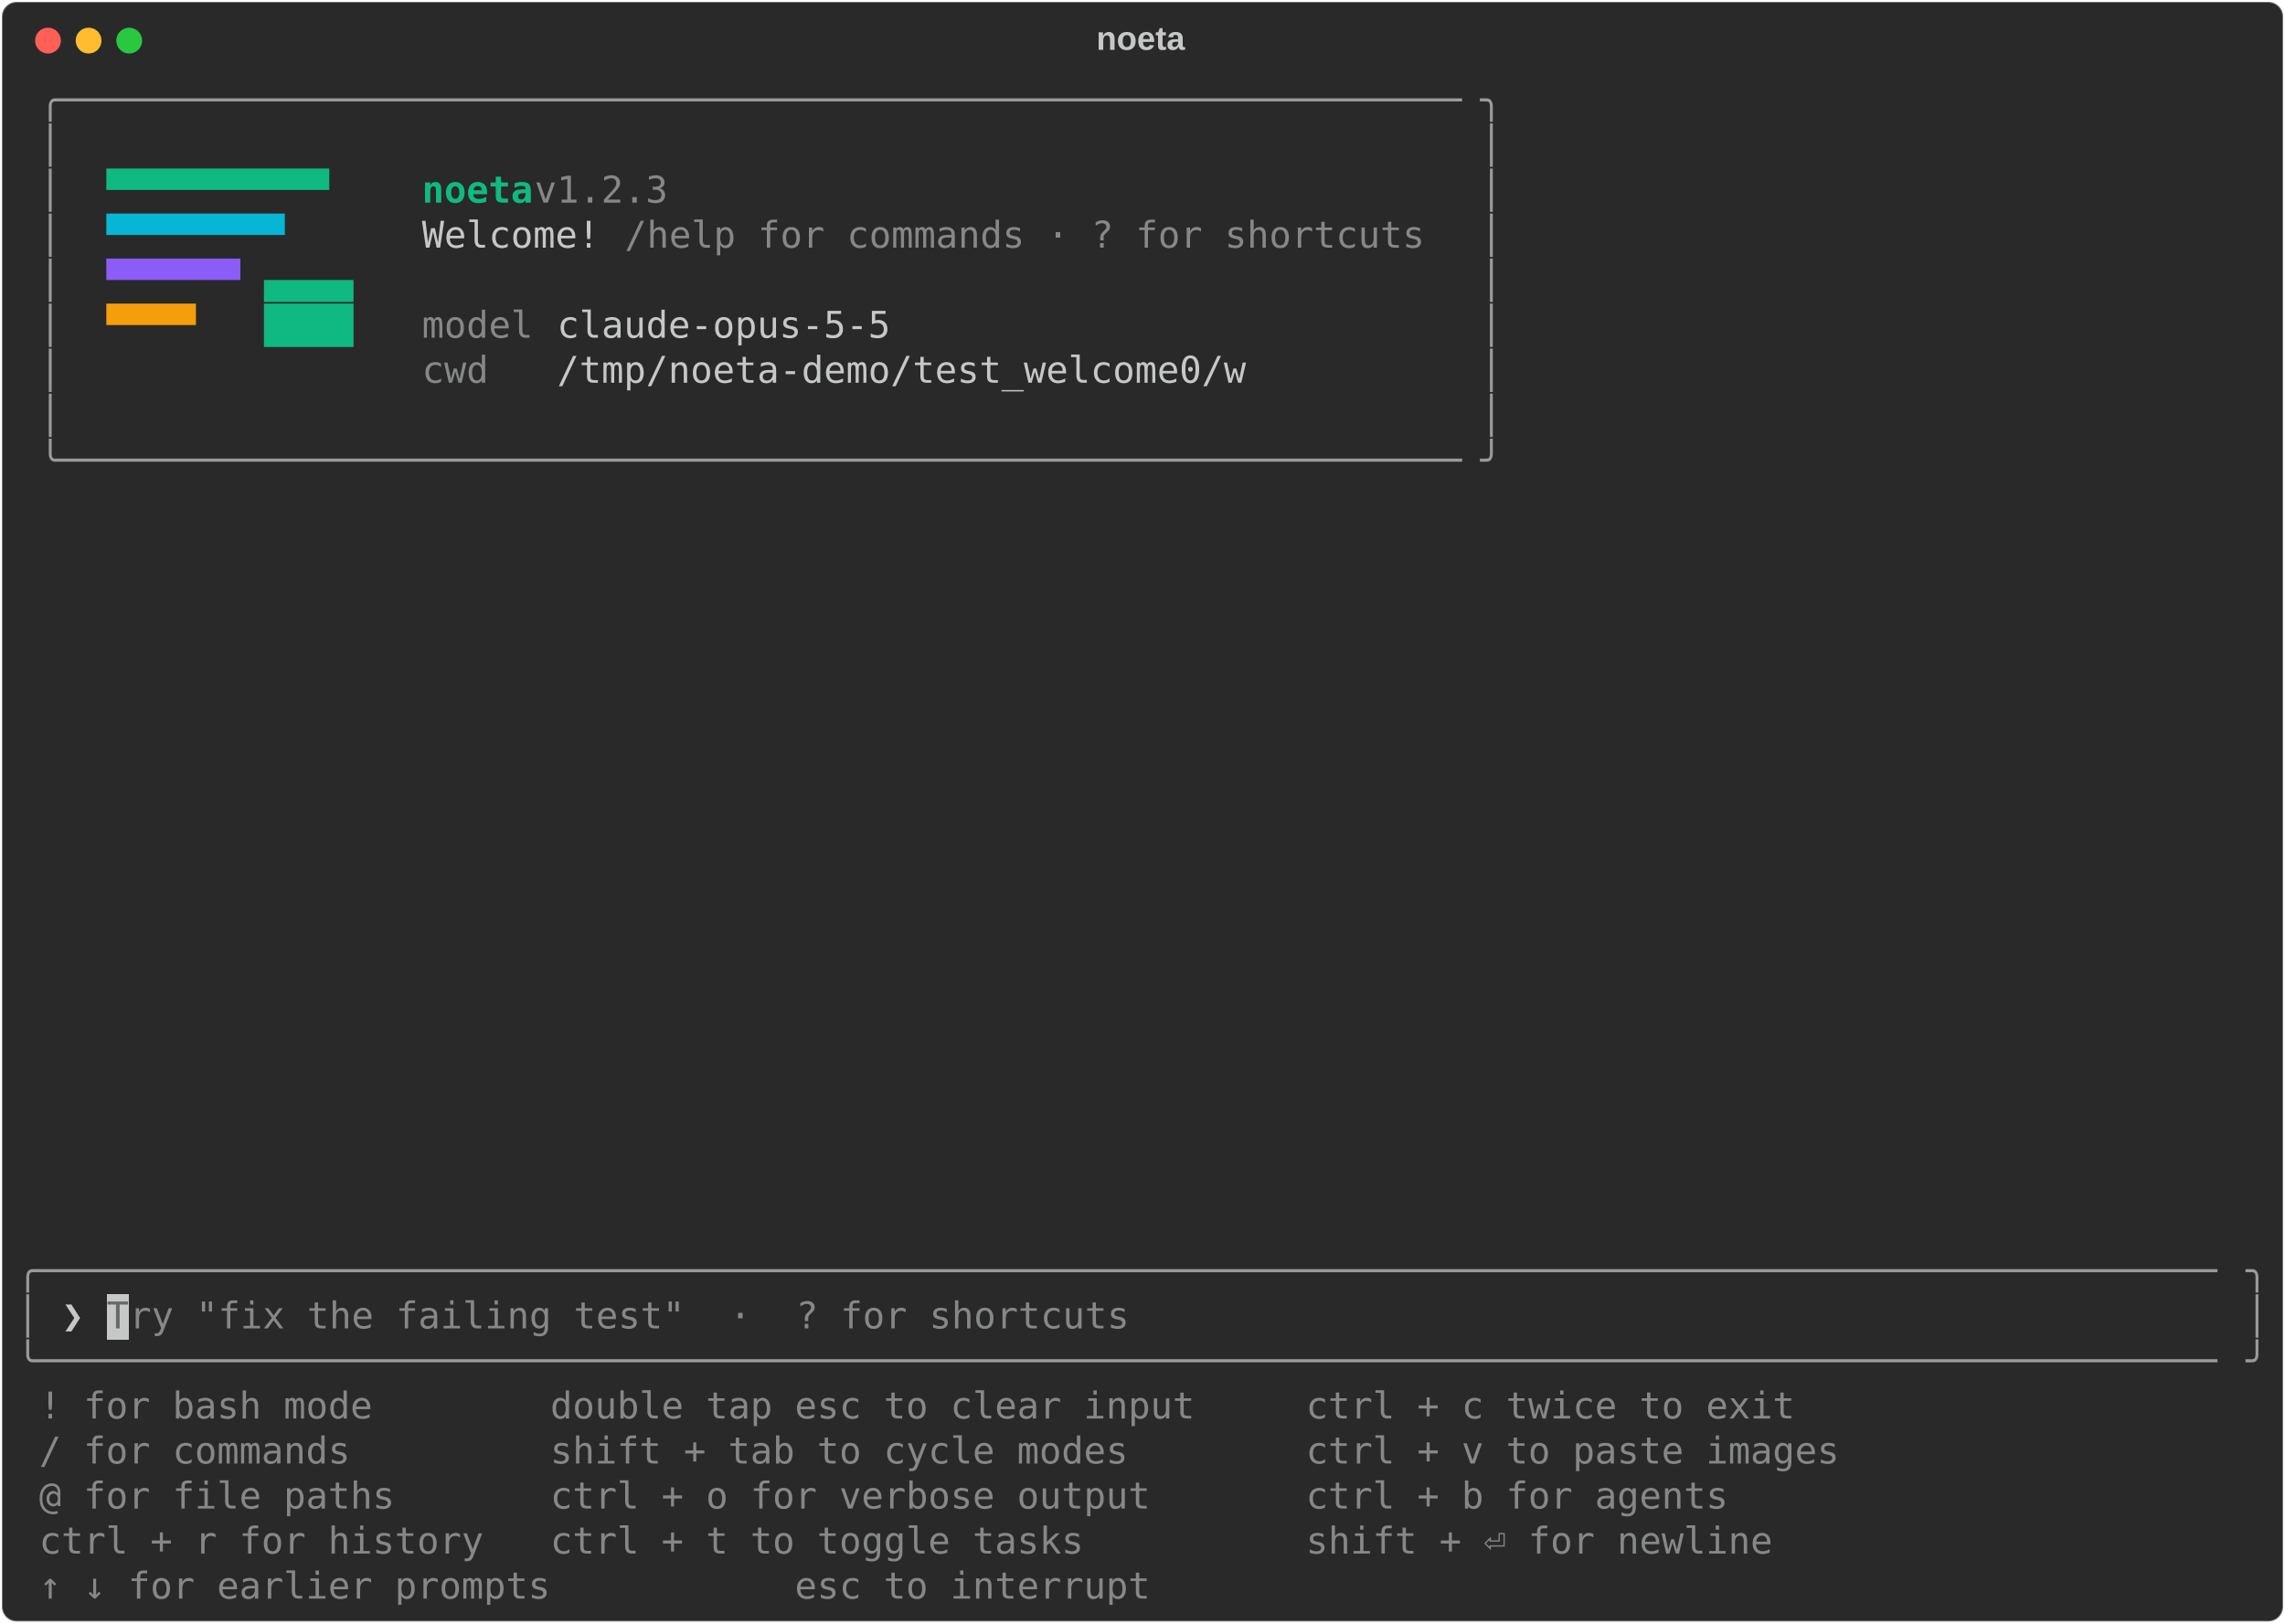
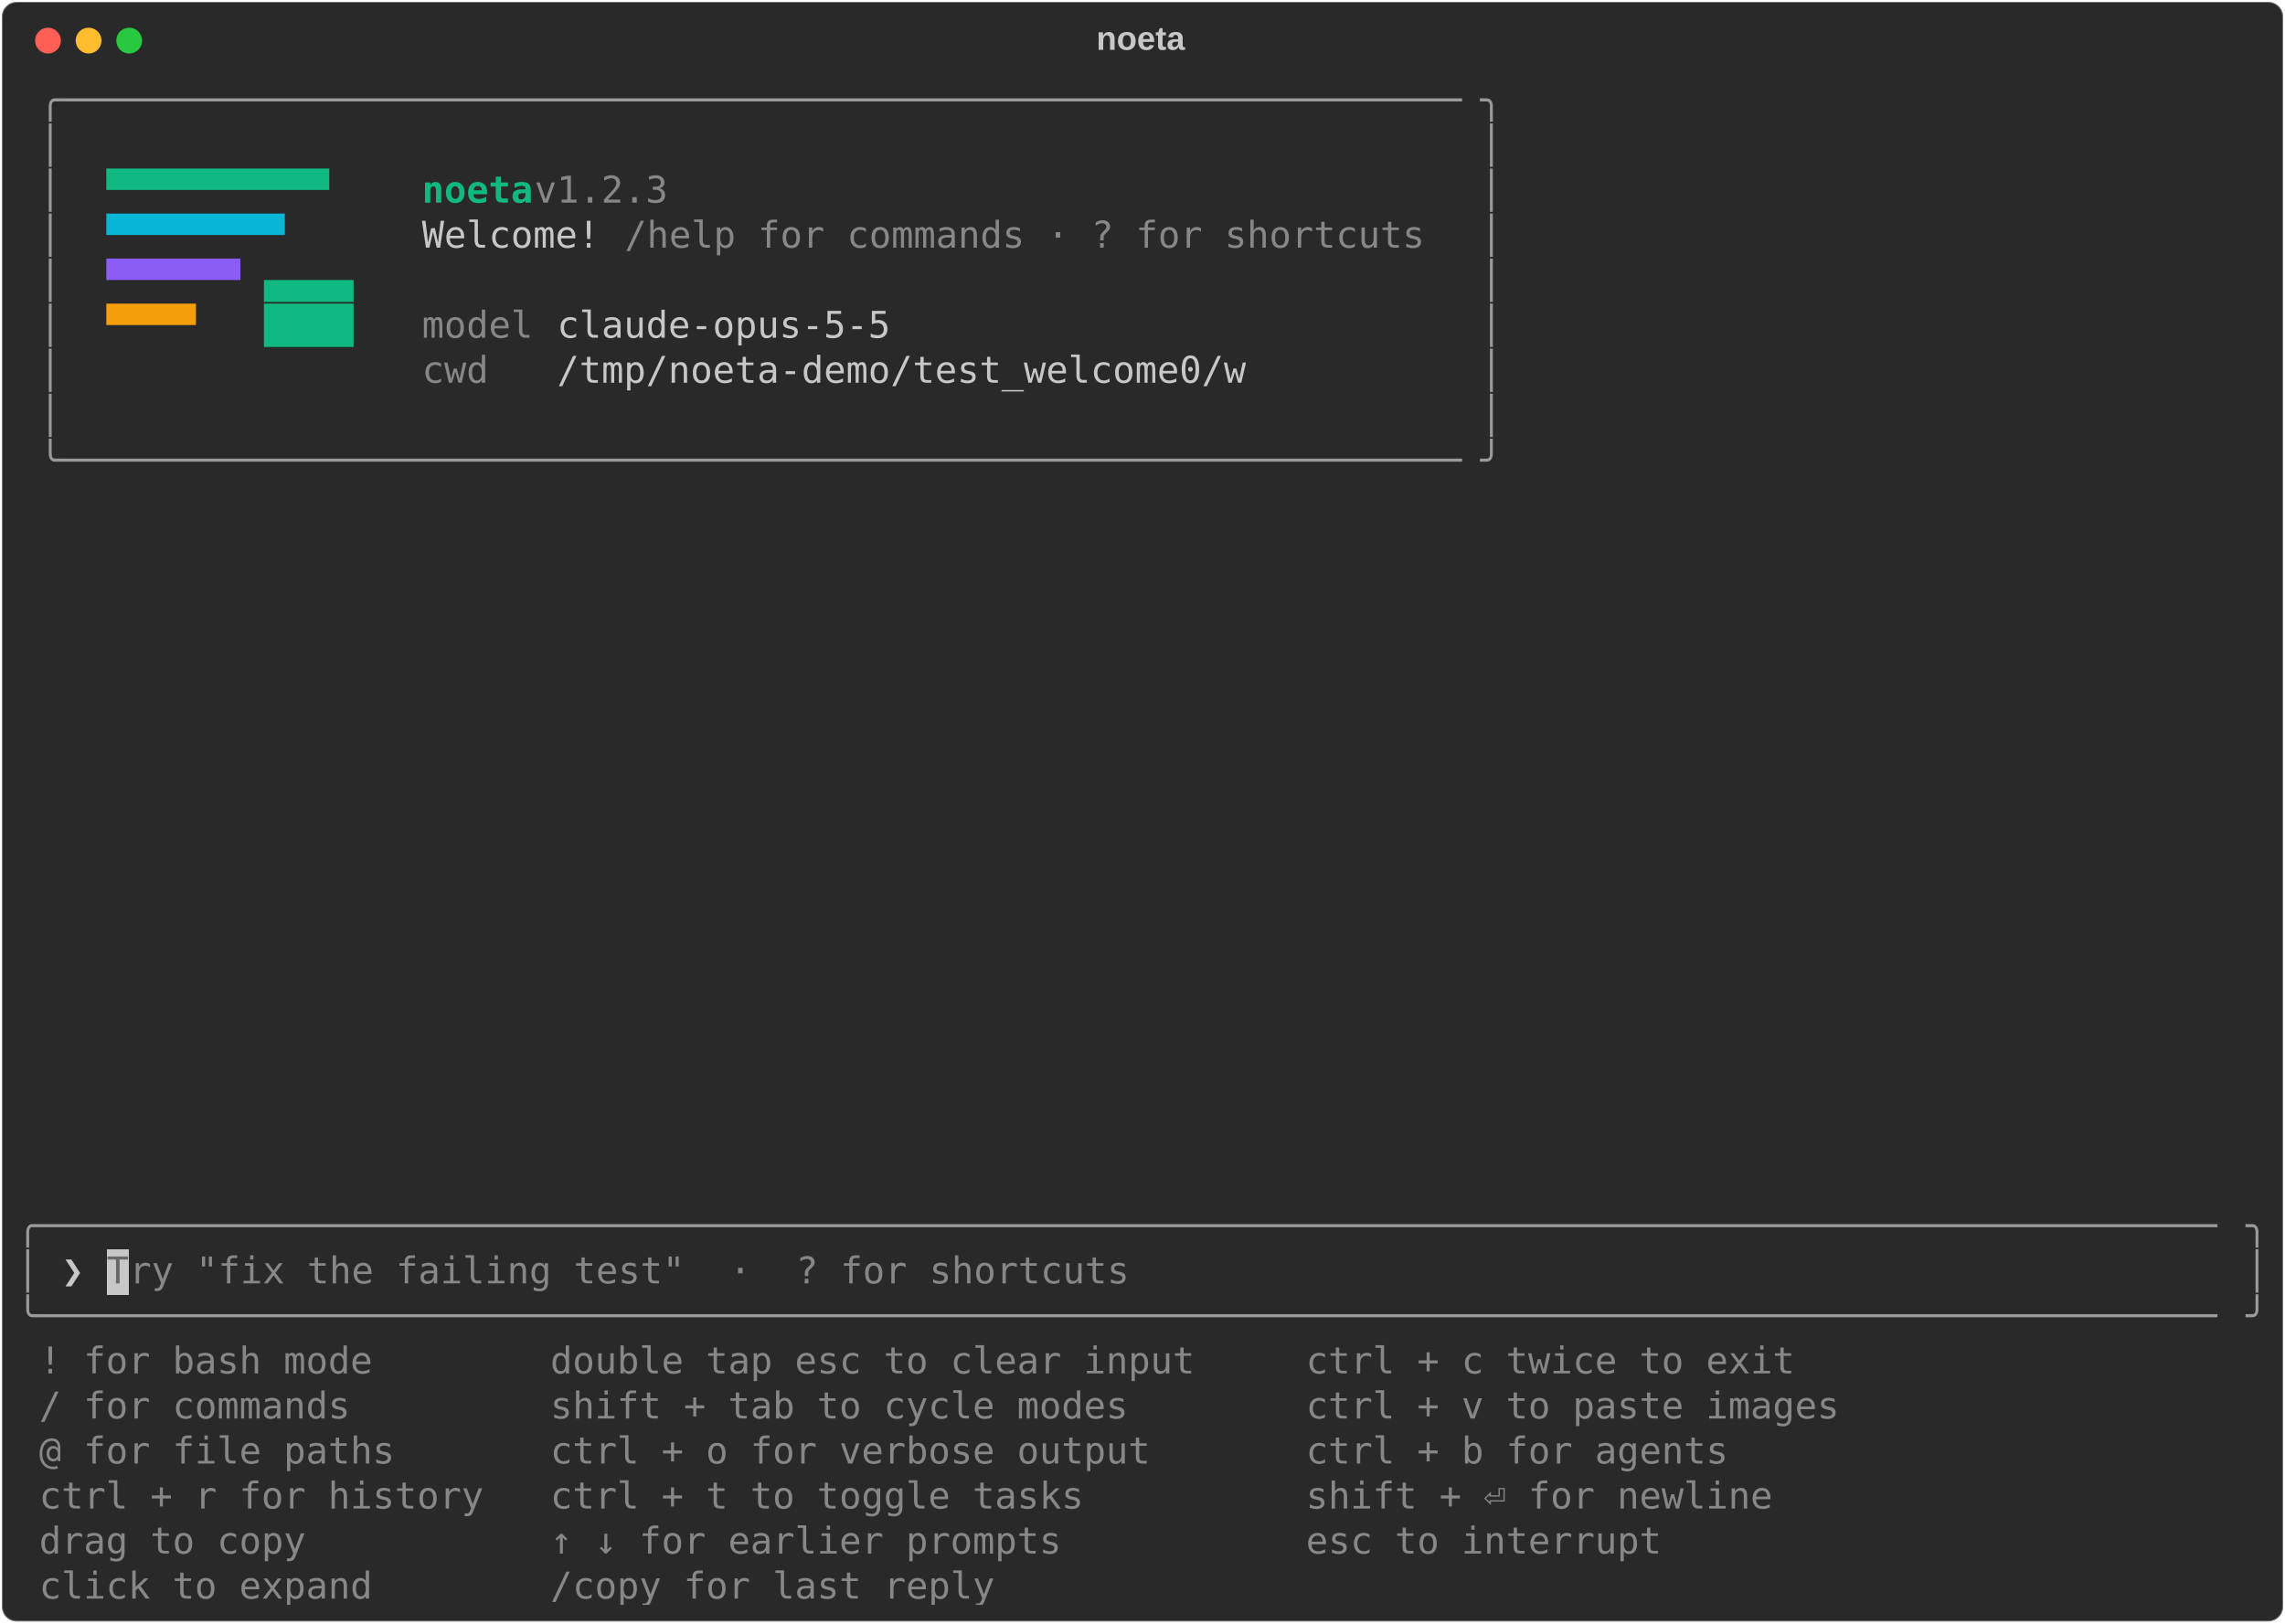
<svg xmlns="http://www.w3.org/2000/svg" class="rich-terminal" viewBox="0 0 1238 879.6">
  <style>

    @font-face {
        font-family: "Fira Code";
        src: local("FiraCode-Regular"),
                url("https://cdnjs.cloudflare.com/ajax/libs/firacode/6.2.0/woff2/FiraCode-Regular.woff2") format("woff2"),
                url("https://cdnjs.cloudflare.com/ajax/libs/firacode/6.2.0/woff/FiraCode-Regular.woff") format("woff");
        font-style: normal;
        font-weight: 400;
    }
    @font-face {
        font-family: "Fira Code";
        src: local("FiraCode-Bold"),
                url("https://cdnjs.cloudflare.com/ajax/libs/firacode/6.2.0/woff2/FiraCode-Bold.woff2") format("woff2"),
                url("https://cdnjs.cloudflare.com/ajax/libs/firacode/6.2.0/woff/FiraCode-Bold.woff") format("woff");
        font-style: bold;
        font-weight: 700;
    }

-     .terminal-1726872471-matrix {
+     .terminal-3313317195-matrix {
        font-family: Fira Code, monospace;
        font-size: 20px;
        line-height: 24.4px;
        font-variant-east-asian: full-width;
    }

-     .terminal-1726872471-title {
+     .terminal-3313317195-title {
        font-size: 18px;
        font-weight: bold;
        font-family: arial;
    }

-     .terminal-1726872471-r1 { fill: #c5c8c6 }
- .terminal-1726872471-r2 { fill: #9a9b99 }
- .terminal-1726872471-r3 { fill: #10b981 }
- .terminal-1726872471-r4 { fill: #10b981;font-weight: bold }
- .terminal-1726872471-r5 { fill: #868887 }
- .terminal-1726872471-r6 { fill: #06b6d4 }
- .terminal-1726872471-r7 { fill: #8b5cf6 }
- .terminal-1726872471-r8 { fill: #f59e0b }
- .terminal-1726872471-r9 { fill: #676867 }
+     .terminal-3313317195-r1 { fill: #c5c8c6 }
+ .terminal-3313317195-r2 { fill: #9a9b99 }
+ .terminal-3313317195-r3 { fill: #10b981 }
+ .terminal-3313317195-r4 { fill: #10b981;font-weight: bold }
+ .terminal-3313317195-r5 { fill: #868887 }
+ .terminal-3313317195-r6 { fill: #06b6d4 }
+ .terminal-3313317195-r7 { fill: #8b5cf6 }
+ .terminal-3313317195-r8 { fill: #f59e0b }
+ .terminal-3313317195-r9 { fill: #676867 }
    </style>
  <defs>
-     <clipPath id="terminal-1726872471-clip-terminal">
+     <clipPath id="terminal-3313317195-clip-terminal">
      <rect x="0" y="0" width="1219.0" height="828.6" />
    </clipPath>
-     <clipPath id="terminal-1726872471-line-0">
+     <clipPath id="terminal-3313317195-line-0">
      <rect x="0" y="1.5" width="1220" height="24.65" />
    </clipPath>
-     <clipPath id="terminal-1726872471-line-1">
+     <clipPath id="terminal-3313317195-line-1">
      <rect x="0" y="25.9" width="1220" height="24.65" />
    </clipPath>
-     <clipPath id="terminal-1726872471-line-2">
+     <clipPath id="terminal-3313317195-line-2">
      <rect x="0" y="50.3" width="1220" height="24.65" />
    </clipPath>
-     <clipPath id="terminal-1726872471-line-3">
+     <clipPath id="terminal-3313317195-line-3">
      <rect x="0" y="74.7" width="1220" height="24.65" />
    </clipPath>
-     <clipPath id="terminal-1726872471-line-4">
+     <clipPath id="terminal-3313317195-line-4">
      <rect x="0" y="99.1" width="1220" height="24.65" />
    </clipPath>
-     <clipPath id="terminal-1726872471-line-5">
+     <clipPath id="terminal-3313317195-line-5">
      <rect x="0" y="123.5" width="1220" height="24.65" />
    </clipPath>
-     <clipPath id="terminal-1726872471-line-6">
+     <clipPath id="terminal-3313317195-line-6">
      <rect x="0" y="147.9" width="1220" height="24.65" />
    </clipPath>
-     <clipPath id="terminal-1726872471-line-7">
+     <clipPath id="terminal-3313317195-line-7">
      <rect x="0" y="172.3" width="1220" height="24.65" />
    </clipPath>
-     <clipPath id="terminal-1726872471-line-8">
+     <clipPath id="terminal-3313317195-line-8">
      <rect x="0" y="196.7" width="1220" height="24.65" />
    </clipPath>
-     <clipPath id="terminal-1726872471-line-9">
+     <clipPath id="terminal-3313317195-line-9">
      <rect x="0" y="221.1" width="1220" height="24.65" />
    </clipPath>
-     <clipPath id="terminal-1726872471-line-10">
+     <clipPath id="terminal-3313317195-line-10">
      <rect x="0" y="245.5" width="1220" height="24.65" />
    </clipPath>
-     <clipPath id="terminal-1726872471-line-11">
+     <clipPath id="terminal-3313317195-line-11">
      <rect x="0" y="269.9" width="1220" height="24.65" />
    </clipPath>
-     <clipPath id="terminal-1726872471-line-12">
+     <clipPath id="terminal-3313317195-line-12">
      <rect x="0" y="294.3" width="1220" height="24.65" />
    </clipPath>
-     <clipPath id="terminal-1726872471-line-13">
+     <clipPath id="terminal-3313317195-line-13">
      <rect x="0" y="318.7" width="1220" height="24.65" />
    </clipPath>
-     <clipPath id="terminal-1726872471-line-14">
+     <clipPath id="terminal-3313317195-line-14">
      <rect x="0" y="343.1" width="1220" height="24.65" />
    </clipPath>
-     <clipPath id="terminal-1726872471-line-15">
+     <clipPath id="terminal-3313317195-line-15">
      <rect x="0" y="367.5" width="1220" height="24.65" />
    </clipPath>
-     <clipPath id="terminal-1726872471-line-16">
+     <clipPath id="terminal-3313317195-line-16">
      <rect x="0" y="391.9" width="1220" height="24.65" />
    </clipPath>
-     <clipPath id="terminal-1726872471-line-17">
+     <clipPath id="terminal-3313317195-line-17">
      <rect x="0" y="416.3" width="1220" height="24.65" />
    </clipPath>
-     <clipPath id="terminal-1726872471-line-18">
+     <clipPath id="terminal-3313317195-line-18">
      <rect x="0" y="440.7" width="1220" height="24.65" />
    </clipPath>
-     <clipPath id="terminal-1726872471-line-19">
+     <clipPath id="terminal-3313317195-line-19">
      <rect x="0" y="465.1" width="1220" height="24.65" />
    </clipPath>
-     <clipPath id="terminal-1726872471-line-20">
+     <clipPath id="terminal-3313317195-line-20">
      <rect x="0" y="489.5" width="1220" height="24.65" />
    </clipPath>
-     <clipPath id="terminal-1726872471-line-21">
+     <clipPath id="terminal-3313317195-line-21">
      <rect x="0" y="513.9" width="1220" height="24.65" />
    </clipPath>
-     <clipPath id="terminal-1726872471-line-22">
+     <clipPath id="terminal-3313317195-line-22">
      <rect x="0" y="538.3" width="1220" height="24.65" />
    </clipPath>
-     <clipPath id="terminal-1726872471-line-23">
+     <clipPath id="terminal-3313317195-line-23">
      <rect x="0" y="562.7" width="1220" height="24.65" />
    </clipPath>
-     <clipPath id="terminal-1726872471-line-24">
+     <clipPath id="terminal-3313317195-line-24">
      <rect x="0" y="587.1" width="1220" height="24.65" />
    </clipPath>
-     <clipPath id="terminal-1726872471-line-25">
+     <clipPath id="terminal-3313317195-line-25">
      <rect x="0" y="611.5" width="1220" height="24.65" />
    </clipPath>
-     <clipPath id="terminal-1726872471-line-26">
+     <clipPath id="terminal-3313317195-line-26">
      <rect x="0" y="635.9" width="1220" height="24.65" />
    </clipPath>
-     <clipPath id="terminal-1726872471-line-27">
+     <clipPath id="terminal-3313317195-line-27">
      <rect x="0" y="660.3" width="1220" height="24.65" />
    </clipPath>
-     <clipPath id="terminal-1726872471-line-28">
+     <clipPath id="terminal-3313317195-line-28">
      <rect x="0" y="684.7" width="1220" height="24.65" />
    </clipPath>
-     <clipPath id="terminal-1726872471-line-29">
+     <clipPath id="terminal-3313317195-line-29">
      <rect x="0" y="709.1" width="1220" height="24.65" />
    </clipPath>
-     <clipPath id="terminal-1726872471-line-30">
+     <clipPath id="terminal-3313317195-line-30">
      <rect x="0" y="733.5" width="1220" height="24.65" />
    </clipPath>
-     <clipPath id="terminal-1726872471-line-31">
+     <clipPath id="terminal-3313317195-line-31">
      <rect x="0" y="757.9" width="1220" height="24.65" />
    </clipPath>
-     <clipPath id="terminal-1726872471-line-32">
+     <clipPath id="terminal-3313317195-line-32">
      <rect x="0" y="782.3" width="1220" height="24.65" />
    </clipPath>
  </defs>
  <rect fill="#292929" stroke="rgba(255,255,255,0.35)" stroke-width="1" x="1" y="1" width="1236" height="877.6" rx="8" />
-   <text class="terminal-1726872471-title" fill="#c5c8c6" text-anchor="middle" x="618" y="27">noeta</text>
+   <text class="terminal-3313317195-title" fill="#c5c8c6" text-anchor="middle" x="618" y="27">noeta</text>
  <g transform="translate(26,22)">
    <circle cx="0" cy="0" r="7" fill="#ff5f57" />
    <circle cx="22" cy="0" r="7" fill="#febc2e" />
    <circle cx="44" cy="0" r="7" fill="#28c840" />
  </g>
-   <g transform="translate(9, 41)" clip-path="url(#terminal-1726872471-clip-terminal)">
-     <rect fill="#c5c8c6" x="48.8" y="660.3" width="12.2" height="24.65" shape-rendering="crispEdges" />
-     <g class="terminal-1726872471-matrix">
-       <text class="terminal-1726872471-r2" x="12.2" y="20" textLength="12.2" clip-path="url(#terminal-1726872471-line-0)">╭</text>
-       <text class="terminal-1726872471-r2" x="24.4" y="20" textLength="768.6" clip-path="url(#terminal-1726872471-line-0)">───────────────────────────────────────────────────────────────</text>
-       <text class="terminal-1726872471-r2" x="793" y="20" textLength="12.2" clip-path="url(#terminal-1726872471-line-0)">╮</text>
-       <text class="terminal-1726872471-r1" x="1220" y="20" textLength="12.2" clip-path="url(#terminal-1726872471-line-0)">
- </text>
-       <text class="terminal-1726872471-r2" x="12.2" y="44.4" textLength="12.2" clip-path="url(#terminal-1726872471-line-1)">│</text>
-       <text class="terminal-1726872471-r2" x="793" y="44.4" textLength="12.2" clip-path="url(#terminal-1726872471-line-1)">│</text>
-       <text class="terminal-1726872471-r1" x="1220" y="44.4" textLength="12.2" clip-path="url(#terminal-1726872471-line-1)">
- </text>
-       <text class="terminal-1726872471-r2" x="12.2" y="68.8" textLength="12.2" clip-path="url(#terminal-1726872471-line-2)">│</text>
-       <text class="terminal-1726872471-r3" x="48.8" y="68.8" textLength="122" clip-path="url(#terminal-1726872471-line-2)">▀▀▀▀▀▀▀▀▀▀</text>
-       <text class="terminal-1726872471-r4" x="219.6" y="68.8" textLength="61" clip-path="url(#terminal-1726872471-line-2)">noeta</text>
-       <text class="terminal-1726872471-r5" x="280.6" y="68.8" textLength="97.6" clip-path="url(#terminal-1726872471-line-2)">  v1.2.3</text>
-       <text class="terminal-1726872471-r2" x="793" y="68.8" textLength="12.2" clip-path="url(#terminal-1726872471-line-2)">│</text>
-       <text class="terminal-1726872471-r1" x="1220" y="68.8" textLength="12.2" clip-path="url(#terminal-1726872471-line-2)">
- </text>
-       <text class="terminal-1726872471-r2" x="12.2" y="93.2" textLength="12.2" clip-path="url(#terminal-1726872471-line-3)">│</text>
-       <text class="terminal-1726872471-r6" x="48.8" y="93.2" textLength="97.6" clip-path="url(#terminal-1726872471-line-3)">▀▀▀▀▀▀▀▀</text>
-       <text class="terminal-1726872471-r1" x="219.6" y="93.2" textLength="109.8" clip-path="url(#terminal-1726872471-line-3)">Welcome! </text>
-       <text class="terminal-1726872471-r5" x="329.4" y="93.2" textLength="439.2" clip-path="url(#terminal-1726872471-line-3)">/help for commands · ? for shortcuts</text>
-       <text class="terminal-1726872471-r2" x="793" y="93.2" textLength="12.2" clip-path="url(#terminal-1726872471-line-3)">│</text>
-       <text class="terminal-1726872471-r1" x="1220" y="93.2" textLength="12.2" clip-path="url(#terminal-1726872471-line-3)">
- </text>
-       <text class="terminal-1726872471-r2" x="12.2" y="117.6" textLength="12.2" clip-path="url(#terminal-1726872471-line-4)">│</text>
-       <text class="terminal-1726872471-r7" x="48.8" y="117.6" textLength="73.2" clip-path="url(#terminal-1726872471-line-4)">▀▀▀▀▀▀</text>
-       <text class="terminal-1726872471-r3" x="134.2" y="117.6" textLength="48.8" clip-path="url(#terminal-1726872471-line-4)">▄▄▄▄</text>
-       <text class="terminal-1726872471-r2" x="793" y="117.6" textLength="12.2" clip-path="url(#terminal-1726872471-line-4)">│</text>
-       <text class="terminal-1726872471-r1" x="1220" y="117.6" textLength="12.2" clip-path="url(#terminal-1726872471-line-4)">
- </text>
-       <text class="terminal-1726872471-r2" x="12.2" y="142" textLength="12.2" clip-path="url(#terminal-1726872471-line-5)">│</text>
-       <text class="terminal-1726872471-r8" x="48.8" y="142" textLength="48.8" clip-path="url(#terminal-1726872471-line-5)">▀▀▀▀</text>
-       <text class="terminal-1726872471-r3" x="134.2" y="142" textLength="48.8" clip-path="url(#terminal-1726872471-line-5)">████</text>
-       <text class="terminal-1726872471-r5" x="219.6" y="142" textLength="73.2" clip-path="url(#terminal-1726872471-line-5)">model </text>
-       <text class="terminal-1726872471-r1" x="292.8" y="142" textLength="183" clip-path="url(#terminal-1726872471-line-5)">claude-opus-5-5</text>
-       <text class="terminal-1726872471-r2" x="793" y="142" textLength="12.2" clip-path="url(#terminal-1726872471-line-5)">│</text>
-       <text class="terminal-1726872471-r1" x="1220" y="142" textLength="12.2" clip-path="url(#terminal-1726872471-line-5)">
- </text>
-       <text class="terminal-1726872471-r2" x="12.2" y="166.4" textLength="12.2" clip-path="url(#terminal-1726872471-line-6)">│</text>
-       <text class="terminal-1726872471-r5" x="219.6" y="166.4" textLength="73.2" clip-path="url(#terminal-1726872471-line-6)">cwd   </text>
-       <text class="terminal-1726872471-r1" x="292.8" y="166.4" textLength="378.2" clip-path="url(#terminal-1726872471-line-6)">/tmp/noeta-demo/test_welcome0/w</text>
-       <text class="terminal-1726872471-r2" x="793" y="166.4" textLength="12.2" clip-path="url(#terminal-1726872471-line-6)">│</text>
-       <text class="terminal-1726872471-r1" x="1220" y="166.4" textLength="12.2" clip-path="url(#terminal-1726872471-line-6)">
- </text>
-       <text class="terminal-1726872471-r2" x="12.2" y="190.8" textLength="12.2" clip-path="url(#terminal-1726872471-line-7)">│</text>
-       <text class="terminal-1726872471-r2" x="793" y="190.8" textLength="12.2" clip-path="url(#terminal-1726872471-line-7)">│</text>
-       <text class="terminal-1726872471-r1" x="1220" y="190.8" textLength="12.2" clip-path="url(#terminal-1726872471-line-7)">
- </text>
-       <text class="terminal-1726872471-r2" x="12.2" y="215.2" textLength="12.2" clip-path="url(#terminal-1726872471-line-8)">╰</text>
-       <text class="terminal-1726872471-r2" x="24.4" y="215.2" textLength="768.6" clip-path="url(#terminal-1726872471-line-8)">───────────────────────────────────────────────────────────────</text>
-       <text class="terminal-1726872471-r2" x="793" y="215.2" textLength="12.2" clip-path="url(#terminal-1726872471-line-8)">╯</text>
-       <text class="terminal-1726872471-r1" x="1220" y="215.2" textLength="12.2" clip-path="url(#terminal-1726872471-line-8)">
- </text>
-       <text class="terminal-1726872471-r1" x="1220" y="239.6" textLength="12.2" clip-path="url(#terminal-1726872471-line-9)">
- </text>
-       <text class="terminal-1726872471-r1" x="1220" y="264" textLength="12.2" clip-path="url(#terminal-1726872471-line-10)">
- </text>
-       <text class="terminal-1726872471-r1" x="1220" y="288.4" textLength="12.2" clip-path="url(#terminal-1726872471-line-11)">
- </text>
-       <text class="terminal-1726872471-r1" x="1220" y="312.8" textLength="12.2" clip-path="url(#terminal-1726872471-line-12)">
- </text>
-       <text class="terminal-1726872471-r1" x="1220" y="337.2" textLength="12.2" clip-path="url(#terminal-1726872471-line-13)">
- </text>
-       <text class="terminal-1726872471-r1" x="1220" y="361.6" textLength="12.2" clip-path="url(#terminal-1726872471-line-14)">
- </text>
-       <text class="terminal-1726872471-r1" x="1220" y="386" textLength="12.2" clip-path="url(#terminal-1726872471-line-15)">
- </text>
-       <text class="terminal-1726872471-r1" x="1220" y="410.4" textLength="12.2" clip-path="url(#terminal-1726872471-line-16)">
- </text>
-       <text class="terminal-1726872471-r1" x="1220" y="434.8" textLength="12.2" clip-path="url(#terminal-1726872471-line-17)">
- </text>
-       <text class="terminal-1726872471-r1" x="1220" y="459.2" textLength="12.2" clip-path="url(#terminal-1726872471-line-18)">
- </text>
-       <text class="terminal-1726872471-r1" x="1220" y="483.6" textLength="12.2" clip-path="url(#terminal-1726872471-line-19)">
- </text>
-       <text class="terminal-1726872471-r1" x="1220" y="508" textLength="12.2" clip-path="url(#terminal-1726872471-line-20)">
- </text>
-       <text class="terminal-1726872471-r1" x="1220" y="532.4" textLength="12.2" clip-path="url(#terminal-1726872471-line-21)">
- </text>
-       <text class="terminal-1726872471-r1" x="1220" y="556.8" textLength="12.2" clip-path="url(#terminal-1726872471-line-22)">
- </text>
-       <text class="terminal-1726872471-r1" x="1220" y="581.2" textLength="12.2" clip-path="url(#terminal-1726872471-line-23)">
- </text>
-       <text class="terminal-1726872471-r1" x="1220" y="605.6" textLength="12.2" clip-path="url(#terminal-1726872471-line-24)">
- </text>
-       <text class="terminal-1726872471-r1" x="1220" y="630" textLength="12.2" clip-path="url(#terminal-1726872471-line-25)">
- </text>
-       <text class="terminal-1726872471-r2" x="0" y="654.4" textLength="12.2" clip-path="url(#terminal-1726872471-line-26)">╭</text>
-       <text class="terminal-1726872471-r2" x="12.2" y="654.4" textLength="1195.6" clip-path="url(#terminal-1726872471-line-26)">──────────────────────────────────────────────────────────────────────────────────────────────────</text>
-       <text class="terminal-1726872471-r2" x="1207.8" y="654.4" textLength="12.2" clip-path="url(#terminal-1726872471-line-26)">╮</text>
-       <text class="terminal-1726872471-r1" x="1220" y="654.4" textLength="12.2" clip-path="url(#terminal-1726872471-line-26)">
- </text>
-       <text class="terminal-1726872471-r2" x="0" y="678.8" textLength="12.2" clip-path="url(#terminal-1726872471-line-27)">│</text>
-       <text class="terminal-1726872471-r1" x="24.4" y="678.8" textLength="12.2" clip-path="url(#terminal-1726872471-line-27)">❯</text>
-       <text class="terminal-1726872471-r9" x="48.8" y="678.8" textLength="12.2" clip-path="url(#terminal-1726872471-line-27)">T</text>
-       <text class="terminal-1726872471-r5" x="61" y="678.8" textLength="549" clip-path="url(#terminal-1726872471-line-27)">ry "fix the failing test"  ·  ? for shortcuts</text>
-       <text class="terminal-1726872471-r2" x="1207.8" y="678.8" textLength="12.2" clip-path="url(#terminal-1726872471-line-27)">│</text>
-       <text class="terminal-1726872471-r1" x="1220" y="678.8" textLength="12.2" clip-path="url(#terminal-1726872471-line-27)">
- </text>
-       <text class="terminal-1726872471-r2" x="0" y="703.2" textLength="12.2" clip-path="url(#terminal-1726872471-line-28)">╰</text>
-       <text class="terminal-1726872471-r2" x="12.2" y="703.2" textLength="1195.6" clip-path="url(#terminal-1726872471-line-28)">──────────────────────────────────────────────────────────────────────────────────────────────────</text>
-       <text class="terminal-1726872471-r2" x="1207.8" y="703.2" textLength="12.2" clip-path="url(#terminal-1726872471-line-28)">╯</text>
-       <text class="terminal-1726872471-r1" x="1220" y="703.2" textLength="12.2" clip-path="url(#terminal-1726872471-line-28)">
- </text>
-       <text class="terminal-1726872471-r5" x="12.2" y="727.6" textLength="963.8" clip-path="url(#terminal-1726872471-line-29)">! for bash mode        double tap esc to clear input     ctrl + c twice to exit</text>
-       <text class="terminal-1726872471-r1" x="1220" y="727.6" textLength="12.2" clip-path="url(#terminal-1726872471-line-29)">
- </text>
-       <text class="terminal-1726872471-r5" x="12.2" y="752" textLength="988.2" clip-path="url(#terminal-1726872471-line-30)">/ for commands         shift + tab to cycle modes        ctrl + v to paste images</text>
-       <text class="terminal-1726872471-r1" x="1220" y="752" textLength="12.2" clip-path="url(#terminal-1726872471-line-30)">
- </text>
-       <text class="terminal-1726872471-r5" x="12.2" y="776.4" textLength="927.2" clip-path="url(#terminal-1726872471-line-31)">@ for file paths       ctrl + o for verbose output       ctrl + b for agents</text>
-       <text class="terminal-1726872471-r1" x="1220" y="776.4" textLength="12.2" clip-path="url(#terminal-1726872471-line-31)">
- </text>
-       <text class="terminal-1726872471-r5" x="12.2" y="800.8" textLength="951.6" clip-path="url(#terminal-1726872471-line-32)">ctrl + r for history   ctrl + t to toggle tasks          shift + ⏎ for newline</text>
-       <text class="terminal-1726872471-r1" x="1220" y="800.8" textLength="12.2" clip-path="url(#terminal-1726872471-line-32)">
- </text>
-       <text class="terminal-1726872471-r5" x="12.2" y="825.2" textLength="890.6" clip-path="url(#terminal-1726872471-line-33)">                       ↑ ↓ for earlier prompts           esc to interrupt</text>
+   <g transform="translate(9, 41)" clip-path="url(#terminal-3313317195-clip-terminal)">
+     <rect fill="#c5c8c6" x="48.8" y="635.9" width="12.2" height="24.65" shape-rendering="crispEdges" />
+     <g class="terminal-3313317195-matrix">
+       <text class="terminal-3313317195-r2" x="12.2" y="20" textLength="12.2" clip-path="url(#terminal-3313317195-line-0)">╭</text>
+       <text class="terminal-3313317195-r2" x="24.4" y="20" textLength="768.6" clip-path="url(#terminal-3313317195-line-0)">───────────────────────────────────────────────────────────────</text>
+       <text class="terminal-3313317195-r2" x="793" y="20" textLength="12.2" clip-path="url(#terminal-3313317195-line-0)">╮</text>
+       <text class="terminal-3313317195-r1" x="1220" y="20" textLength="12.2" clip-path="url(#terminal-3313317195-line-0)">
+ </text>
+       <text class="terminal-3313317195-r2" x="12.2" y="44.4" textLength="12.2" clip-path="url(#terminal-3313317195-line-1)">│</text>
+       <text class="terminal-3313317195-r2" x="793" y="44.4" textLength="12.2" clip-path="url(#terminal-3313317195-line-1)">│</text>
+       <text class="terminal-3313317195-r1" x="1220" y="44.4" textLength="12.2" clip-path="url(#terminal-3313317195-line-1)">
+ </text>
+       <text class="terminal-3313317195-r2" x="12.2" y="68.8" textLength="12.2" clip-path="url(#terminal-3313317195-line-2)">│</text>
+       <text class="terminal-3313317195-r3" x="48.8" y="68.8" textLength="122" clip-path="url(#terminal-3313317195-line-2)">▀▀▀▀▀▀▀▀▀▀</text>
+       <text class="terminal-3313317195-r4" x="219.6" y="68.8" textLength="61" clip-path="url(#terminal-3313317195-line-2)">noeta</text>
+       <text class="terminal-3313317195-r5" x="280.6" y="68.8" textLength="97.6" clip-path="url(#terminal-3313317195-line-2)">  v1.2.3</text>
+       <text class="terminal-3313317195-r2" x="793" y="68.8" textLength="12.2" clip-path="url(#terminal-3313317195-line-2)">│</text>
+       <text class="terminal-3313317195-r1" x="1220" y="68.8" textLength="12.2" clip-path="url(#terminal-3313317195-line-2)">
+ </text>
+       <text class="terminal-3313317195-r2" x="12.2" y="93.2" textLength="12.2" clip-path="url(#terminal-3313317195-line-3)">│</text>
+       <text class="terminal-3313317195-r6" x="48.8" y="93.2" textLength="97.6" clip-path="url(#terminal-3313317195-line-3)">▀▀▀▀▀▀▀▀</text>
+       <text class="terminal-3313317195-r1" x="219.6" y="93.2" textLength="109.8" clip-path="url(#terminal-3313317195-line-3)">Welcome! </text>
+       <text class="terminal-3313317195-r5" x="329.4" y="93.2" textLength="439.2" clip-path="url(#terminal-3313317195-line-3)">/help for commands · ? for shortcuts</text>
+       <text class="terminal-3313317195-r2" x="793" y="93.2" textLength="12.2" clip-path="url(#terminal-3313317195-line-3)">│</text>
+       <text class="terminal-3313317195-r1" x="1220" y="93.2" textLength="12.2" clip-path="url(#terminal-3313317195-line-3)">
+ </text>
+       <text class="terminal-3313317195-r2" x="12.2" y="117.6" textLength="12.2" clip-path="url(#terminal-3313317195-line-4)">│</text>
+       <text class="terminal-3313317195-r7" x="48.8" y="117.6" textLength="73.2" clip-path="url(#terminal-3313317195-line-4)">▀▀▀▀▀▀</text>
+       <text class="terminal-3313317195-r3" x="134.2" y="117.6" textLength="48.8" clip-path="url(#terminal-3313317195-line-4)">▄▄▄▄</text>
+       <text class="terminal-3313317195-r2" x="793" y="117.6" textLength="12.2" clip-path="url(#terminal-3313317195-line-4)">│</text>
+       <text class="terminal-3313317195-r1" x="1220" y="117.6" textLength="12.2" clip-path="url(#terminal-3313317195-line-4)">
+ </text>
+       <text class="terminal-3313317195-r2" x="12.2" y="142" textLength="12.2" clip-path="url(#terminal-3313317195-line-5)">│</text>
+       <text class="terminal-3313317195-r8" x="48.8" y="142" textLength="48.8" clip-path="url(#terminal-3313317195-line-5)">▀▀▀▀</text>
+       <text class="terminal-3313317195-r3" x="134.2" y="142" textLength="48.8" clip-path="url(#terminal-3313317195-line-5)">████</text>
+       <text class="terminal-3313317195-r5" x="219.6" y="142" textLength="73.2" clip-path="url(#terminal-3313317195-line-5)">model </text>
+       <text class="terminal-3313317195-r1" x="292.8" y="142" textLength="183" clip-path="url(#terminal-3313317195-line-5)">claude-opus-5-5</text>
+       <text class="terminal-3313317195-r2" x="793" y="142" textLength="12.2" clip-path="url(#terminal-3313317195-line-5)">│</text>
+       <text class="terminal-3313317195-r1" x="1220" y="142" textLength="12.2" clip-path="url(#terminal-3313317195-line-5)">
+ </text>
+       <text class="terminal-3313317195-r2" x="12.2" y="166.4" textLength="12.2" clip-path="url(#terminal-3313317195-line-6)">│</text>
+       <text class="terminal-3313317195-r5" x="219.6" y="166.4" textLength="73.2" clip-path="url(#terminal-3313317195-line-6)">cwd   </text>
+       <text class="terminal-3313317195-r1" x="292.8" y="166.4" textLength="378.2" clip-path="url(#terminal-3313317195-line-6)">/tmp/noeta-demo/test_welcome0/w</text>
+       <text class="terminal-3313317195-r2" x="793" y="166.4" textLength="12.2" clip-path="url(#terminal-3313317195-line-6)">│</text>
+       <text class="terminal-3313317195-r1" x="1220" y="166.4" textLength="12.2" clip-path="url(#terminal-3313317195-line-6)">
+ </text>
+       <text class="terminal-3313317195-r2" x="12.2" y="190.8" textLength="12.2" clip-path="url(#terminal-3313317195-line-7)">│</text>
+       <text class="terminal-3313317195-r2" x="793" y="190.8" textLength="12.2" clip-path="url(#terminal-3313317195-line-7)">│</text>
+       <text class="terminal-3313317195-r1" x="1220" y="190.8" textLength="12.2" clip-path="url(#terminal-3313317195-line-7)">
+ </text>
+       <text class="terminal-3313317195-r2" x="12.2" y="215.2" textLength="12.2" clip-path="url(#terminal-3313317195-line-8)">╰</text>
+       <text class="terminal-3313317195-r2" x="24.4" y="215.2" textLength="768.6" clip-path="url(#terminal-3313317195-line-8)">───────────────────────────────────────────────────────────────</text>
+       <text class="terminal-3313317195-r2" x="793" y="215.2" textLength="12.2" clip-path="url(#terminal-3313317195-line-8)">╯</text>
+       <text class="terminal-3313317195-r1" x="1220" y="215.2" textLength="12.2" clip-path="url(#terminal-3313317195-line-8)">
+ </text>
+       <text class="terminal-3313317195-r1" x="1220" y="239.6" textLength="12.2" clip-path="url(#terminal-3313317195-line-9)">
+ </text>
+       <text class="terminal-3313317195-r1" x="1220" y="264" textLength="12.2" clip-path="url(#terminal-3313317195-line-10)">
+ </text>
+       <text class="terminal-3313317195-r1" x="1220" y="288.4" textLength="12.2" clip-path="url(#terminal-3313317195-line-11)">
+ </text>
+       <text class="terminal-3313317195-r1" x="1220" y="312.8" textLength="12.2" clip-path="url(#terminal-3313317195-line-12)">
+ </text>
+       <text class="terminal-3313317195-r1" x="1220" y="337.2" textLength="12.2" clip-path="url(#terminal-3313317195-line-13)">
+ </text>
+       <text class="terminal-3313317195-r1" x="1220" y="361.6" textLength="12.2" clip-path="url(#terminal-3313317195-line-14)">
+ </text>
+       <text class="terminal-3313317195-r1" x="1220" y="386" textLength="12.2" clip-path="url(#terminal-3313317195-line-15)">
+ </text>
+       <text class="terminal-3313317195-r1" x="1220" y="410.4" textLength="12.2" clip-path="url(#terminal-3313317195-line-16)">
+ </text>
+       <text class="terminal-3313317195-r1" x="1220" y="434.8" textLength="12.2" clip-path="url(#terminal-3313317195-line-17)">
+ </text>
+       <text class="terminal-3313317195-r1" x="1220" y="459.2" textLength="12.2" clip-path="url(#terminal-3313317195-line-18)">
+ </text>
+       <text class="terminal-3313317195-r1" x="1220" y="483.6" textLength="12.2" clip-path="url(#terminal-3313317195-line-19)">
+ </text>
+       <text class="terminal-3313317195-r1" x="1220" y="508" textLength="12.2" clip-path="url(#terminal-3313317195-line-20)">
+ </text>
+       <text class="terminal-3313317195-r1" x="1220" y="532.4" textLength="12.2" clip-path="url(#terminal-3313317195-line-21)">
+ </text>
+       <text class="terminal-3313317195-r1" x="1220" y="556.8" textLength="12.2" clip-path="url(#terminal-3313317195-line-22)">
+ </text>
+       <text class="terminal-3313317195-r1" x="1220" y="581.2" textLength="12.2" clip-path="url(#terminal-3313317195-line-23)">
+ </text>
+       <text class="terminal-3313317195-r1" x="1220" y="605.6" textLength="12.2" clip-path="url(#terminal-3313317195-line-24)">
+ </text>
+       <text class="terminal-3313317195-r2" x="0" y="630" textLength="12.2" clip-path="url(#terminal-3313317195-line-25)">╭</text>
+       <text class="terminal-3313317195-r2" x="12.2" y="630" textLength="1195.6" clip-path="url(#terminal-3313317195-line-25)">──────────────────────────────────────────────────────────────────────────────────────────────────</text>
+       <text class="terminal-3313317195-r2" x="1207.8" y="630" textLength="12.2" clip-path="url(#terminal-3313317195-line-25)">╮</text>
+       <text class="terminal-3313317195-r1" x="1220" y="630" textLength="12.2" clip-path="url(#terminal-3313317195-line-25)">
+ </text>
+       <text class="terminal-3313317195-r2" x="0" y="654.4" textLength="12.2" clip-path="url(#terminal-3313317195-line-26)">│</text>
+       <text class="terminal-3313317195-r1" x="24.4" y="654.4" textLength="12.2" clip-path="url(#terminal-3313317195-line-26)">❯</text>
+       <text class="terminal-3313317195-r9" x="48.8" y="654.4" textLength="12.2" clip-path="url(#terminal-3313317195-line-26)">T</text>
+       <text class="terminal-3313317195-r5" x="61" y="654.4" textLength="549" clip-path="url(#terminal-3313317195-line-26)">ry "fix the failing test"  ·  ? for shortcuts</text>
+       <text class="terminal-3313317195-r2" x="1207.8" y="654.4" textLength="12.2" clip-path="url(#terminal-3313317195-line-26)">│</text>
+       <text class="terminal-3313317195-r1" x="1220" y="654.4" textLength="12.2" clip-path="url(#terminal-3313317195-line-26)">
+ </text>
+       <text class="terminal-3313317195-r2" x="0" y="678.8" textLength="12.2" clip-path="url(#terminal-3313317195-line-27)">╰</text>
+       <text class="terminal-3313317195-r2" x="12.2" y="678.8" textLength="1195.6" clip-path="url(#terminal-3313317195-line-27)">──────────────────────────────────────────────────────────────────────────────────────────────────</text>
+       <text class="terminal-3313317195-r2" x="1207.8" y="678.8" textLength="12.2" clip-path="url(#terminal-3313317195-line-27)">╯</text>
+       <text class="terminal-3313317195-r1" x="1220" y="678.8" textLength="12.2" clip-path="url(#terminal-3313317195-line-27)">
+ </text>
+       <text class="terminal-3313317195-r5" x="12.2" y="703.2" textLength="963.8" clip-path="url(#terminal-3313317195-line-28)">! for bash mode        double tap esc to clear input     ctrl + c twice to exit</text>
+       <text class="terminal-3313317195-r1" x="1220" y="703.2" textLength="12.2" clip-path="url(#terminal-3313317195-line-28)">
+ </text>
+       <text class="terminal-3313317195-r5" x="12.2" y="727.6" textLength="988.2" clip-path="url(#terminal-3313317195-line-29)">/ for commands         shift + tab to cycle modes        ctrl + v to paste images</text>
+       <text class="terminal-3313317195-r1" x="1220" y="727.6" textLength="12.2" clip-path="url(#terminal-3313317195-line-29)">
+ </text>
+       <text class="terminal-3313317195-r5" x="12.2" y="752" textLength="927.2" clip-path="url(#terminal-3313317195-line-30)">@ for file paths       ctrl + o for verbose output       ctrl + b for agents</text>
+       <text class="terminal-3313317195-r1" x="1220" y="752" textLength="12.2" clip-path="url(#terminal-3313317195-line-30)">
+ </text>
+       <text class="terminal-3313317195-r5" x="12.2" y="776.4" textLength="951.6" clip-path="url(#terminal-3313317195-line-31)">ctrl + r for history   ctrl + t to toggle tasks          shift + ⏎ for newline</text>
+       <text class="terminal-3313317195-r1" x="1220" y="776.4" textLength="12.2" clip-path="url(#terminal-3313317195-line-31)">
+ </text>
+       <text class="terminal-3313317195-r5" x="12.2" y="800.8" textLength="890.6" clip-path="url(#terminal-3313317195-line-32)">drag to copy           ↑ ↓ for earlier prompts           esc to interrupt</text>
+       <text class="terminal-3313317195-r1" x="1220" y="800.8" textLength="12.2" clip-path="url(#terminal-3313317195-line-32)">
+ </text>
+       <text class="terminal-3313317195-r5" x="12.2" y="825.2" textLength="524.6" clip-path="url(#terminal-3313317195-line-33)">click to expand        /copy for last reply</text>
    </g>
  </g>
</svg>
